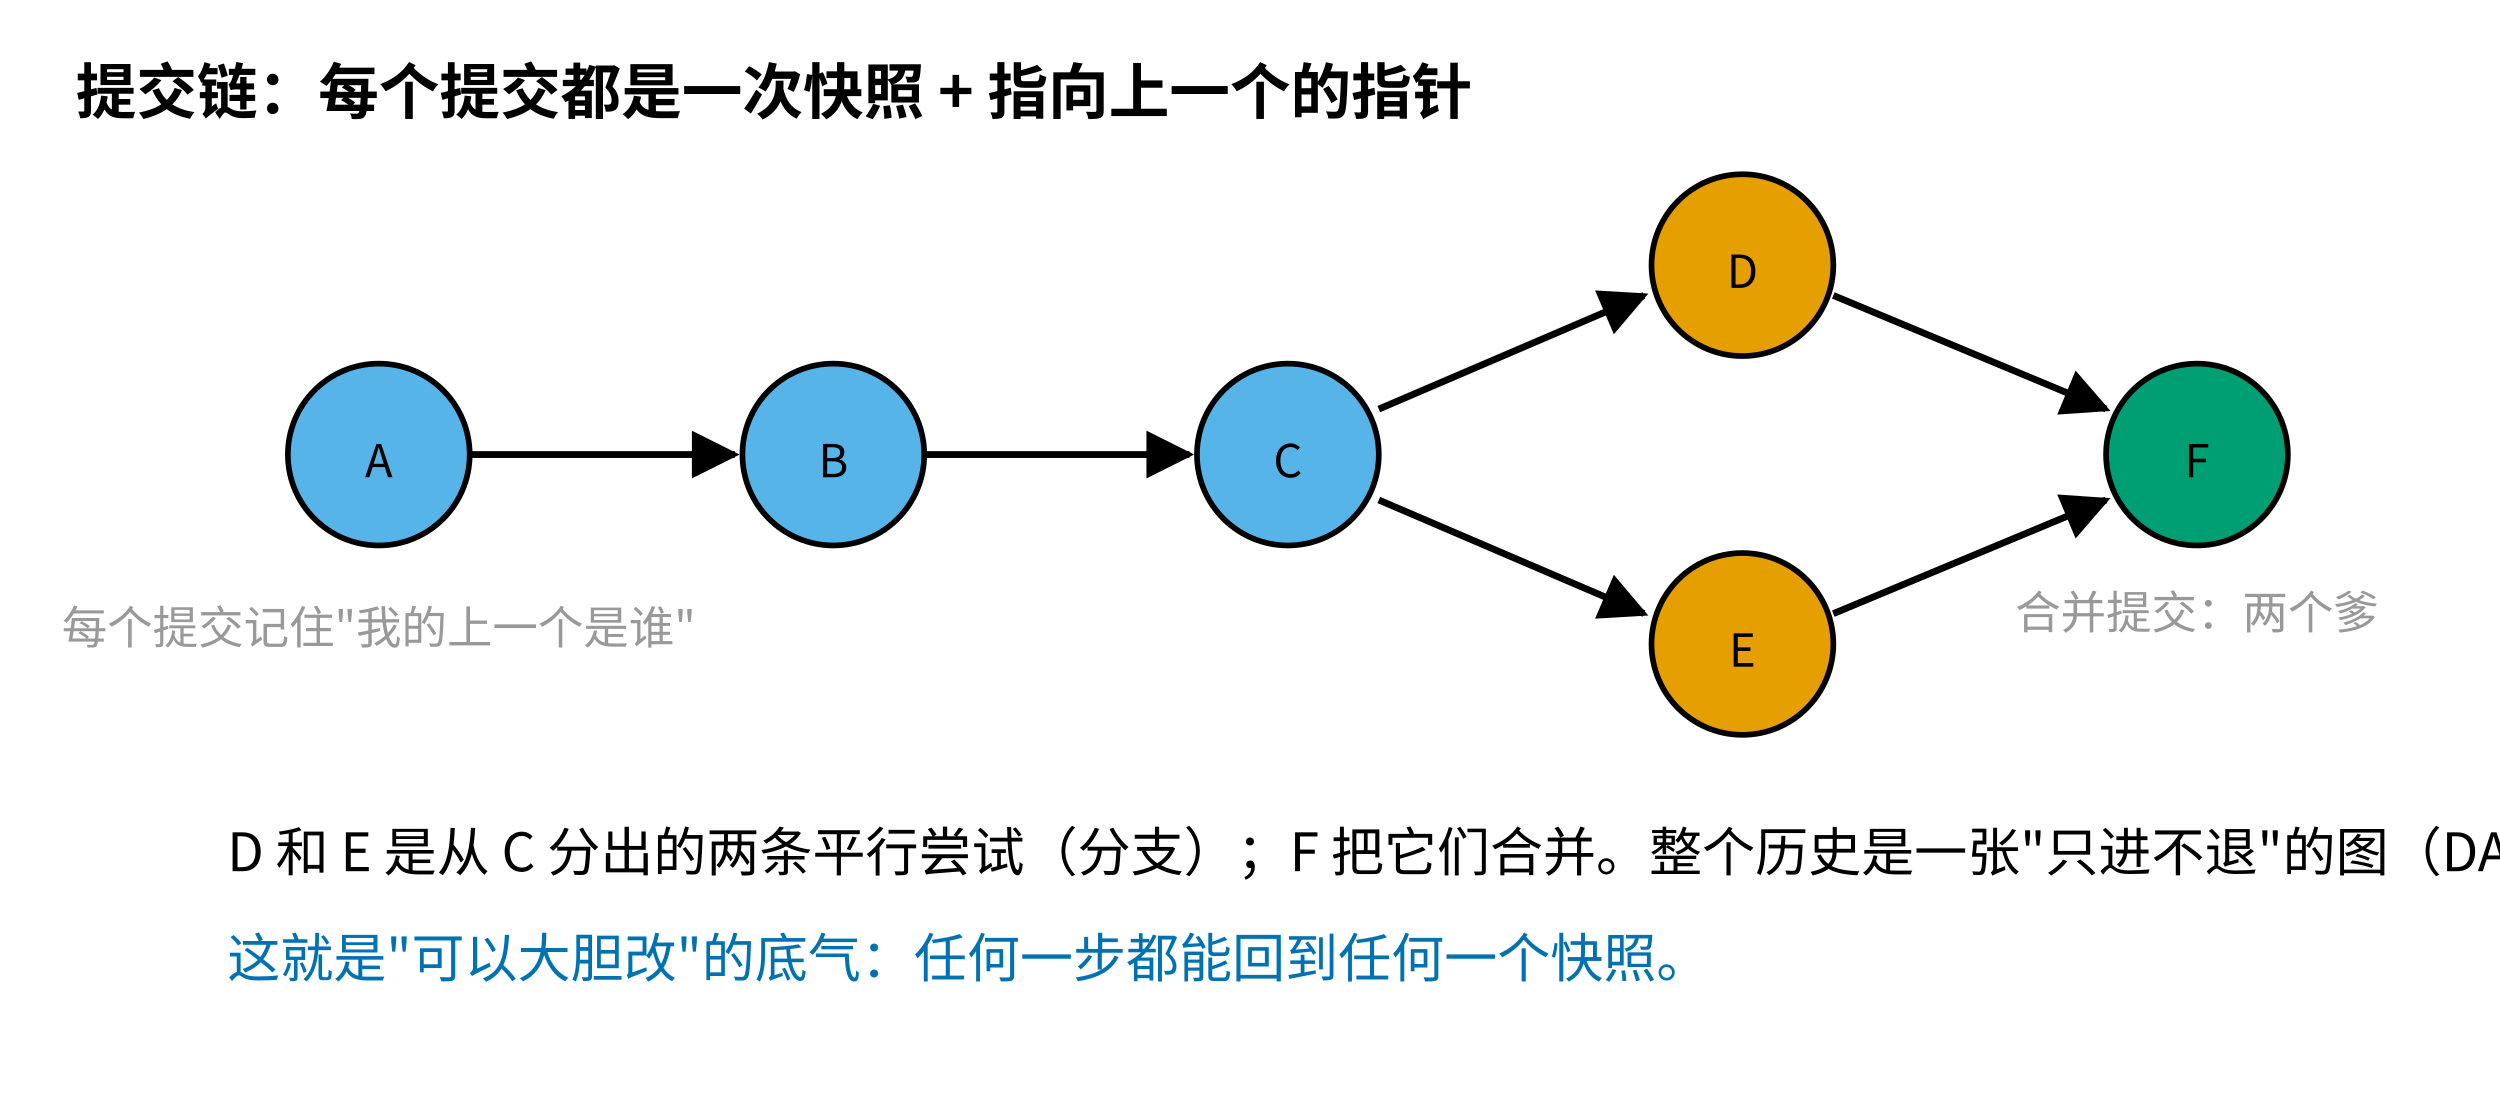
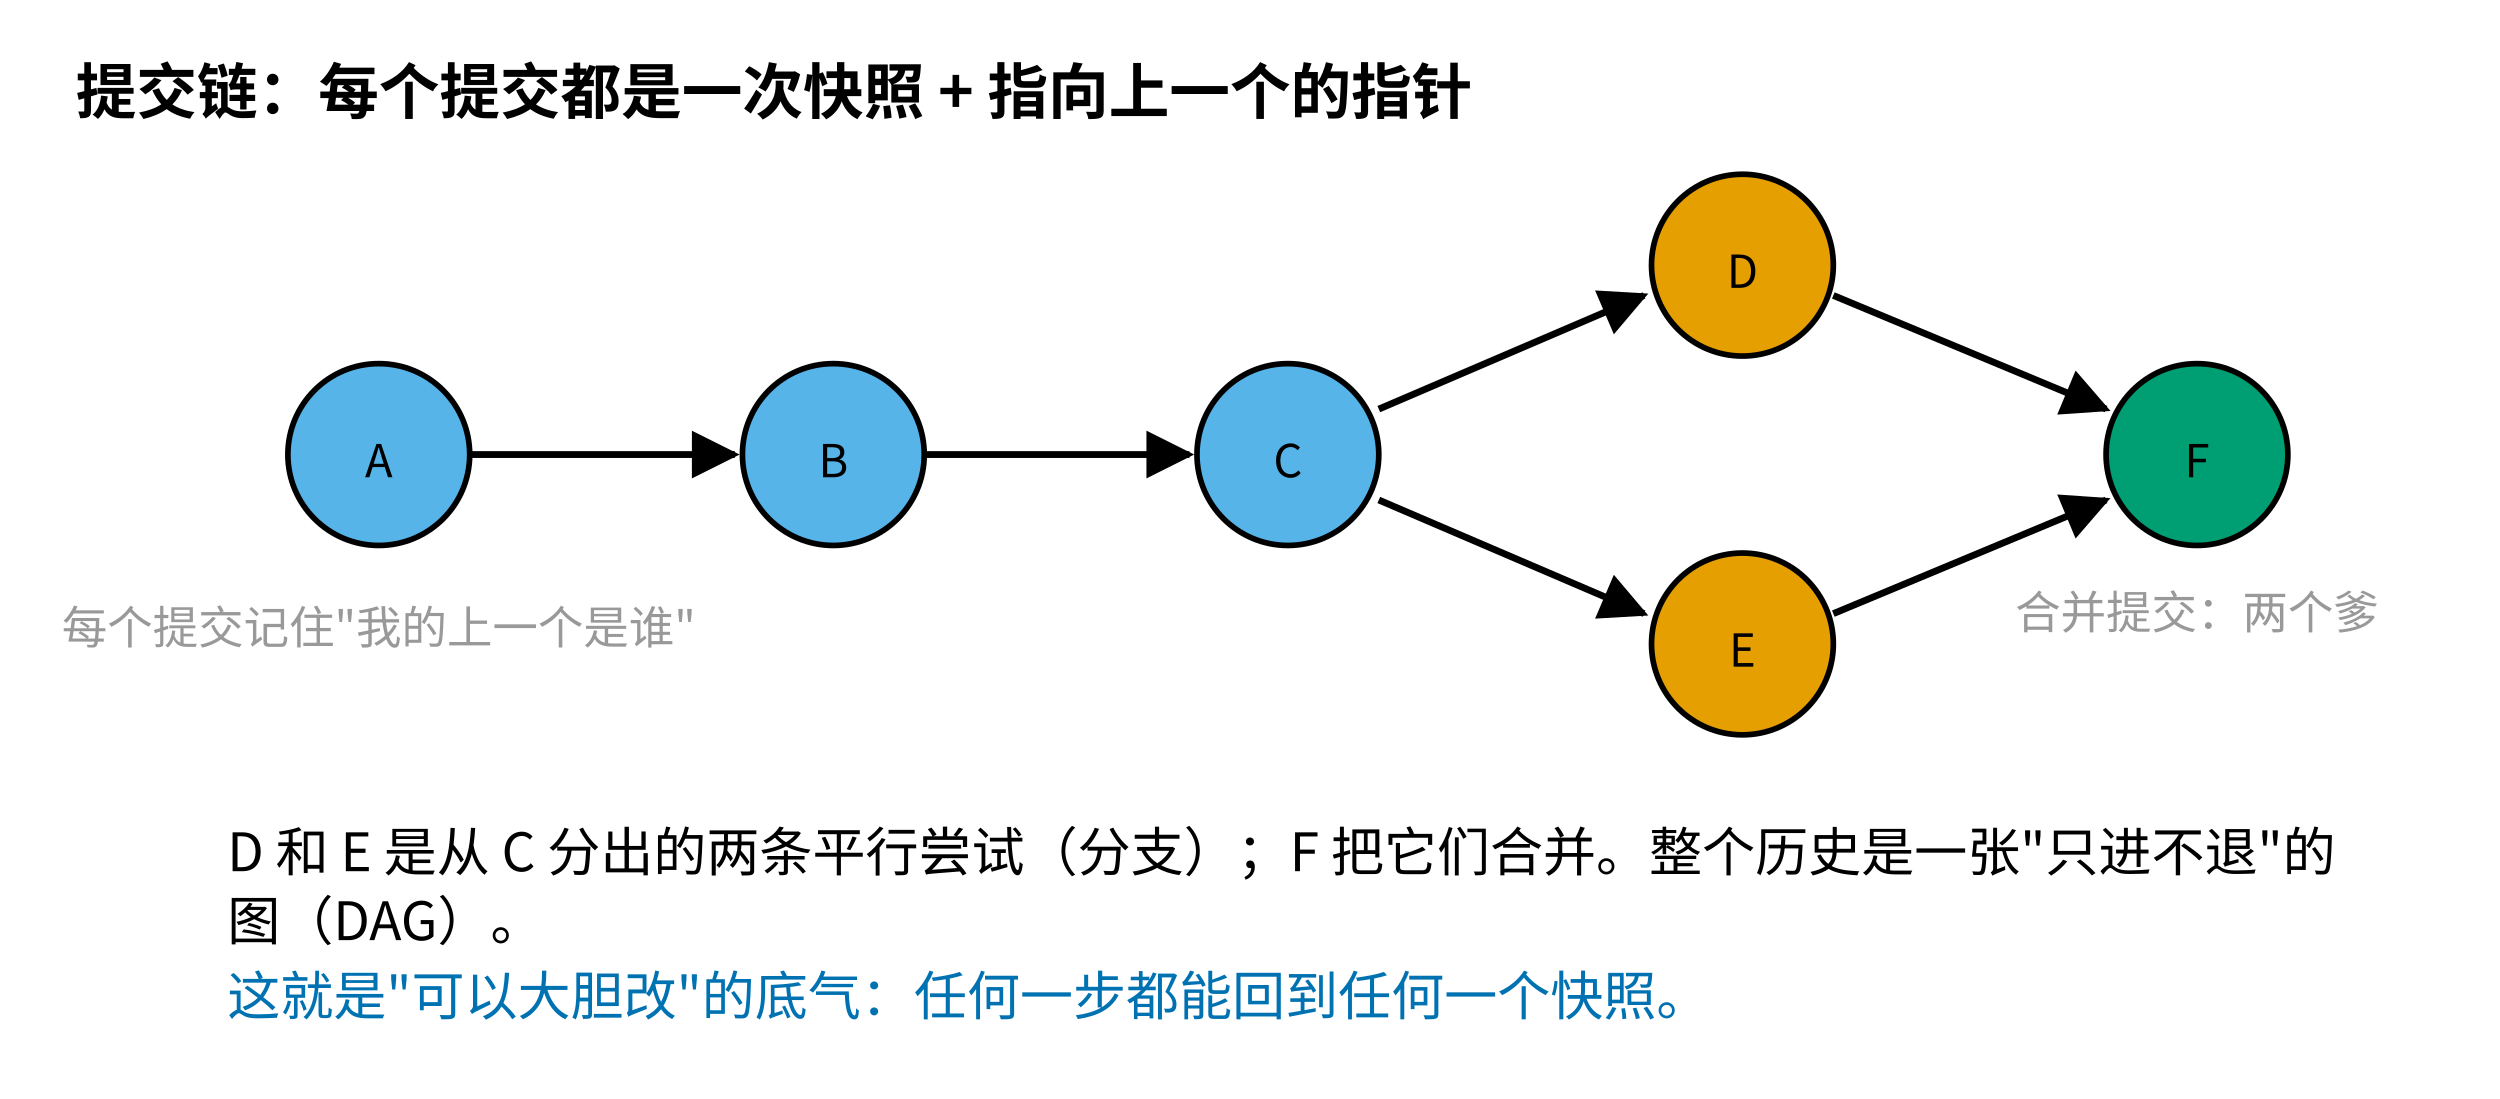
<svg xmlns="http://www.w3.org/2000/svg" width="660" height="290" viewBox="0 0 660 290">
  <defs>
    <marker id="arr" viewBox="0 0 10 10" refX="9" refY="5" markerWidth="7" markerHeight="7" orient="auto-start-reverse">
      <path d="M 0 0 L 10 5 L 0 10 z" fill="#000000" />
    </marker>
  </defs>
  <text x="20" y="30" font-size="16" font-weight="bold" fill="#000000" font-family="Noto Sans CJK SC, sans-serif">提交链：每个提交都是一次快照 + 指向上一个的指针</text>
  <g font-family="Noto Sans CJK SC, sans-serif" font-size="14" fill="#000000">
    <circle cx="100" cy="120" r="24" fill="#56B4E9" stroke="#000000" stroke-width="1.5" />
    <text x="100" y="126" text-anchor="middle" font-size="12">A</text>
    <circle cx="220" cy="120" r="24" fill="#56B4E9" stroke="#000000" stroke-width="1.5" />
    <text x="220" y="126" text-anchor="middle" font-size="12">B</text>
    <circle cx="340" cy="120" r="24" fill="#56B4E9" stroke="#000000" stroke-width="1.5" />
    <text x="340" y="126" text-anchor="middle" font-size="12">C</text>
    <circle cx="460" cy="70" r="24" fill="#E69F00" stroke="#000000" stroke-width="1.5" />
    <text x="460" y="76" text-anchor="middle" font-size="12">D</text>
    <circle cx="460" cy="170" r="24" fill="#E69F00" stroke="#000000" stroke-width="1.5" />
    <text x="460" y="176" text-anchor="middle" font-size="12">E</text>
    <circle cx="580" cy="120" r="24" fill="#009E73" stroke="#000000" stroke-width="1.5" />
    <text x="580" y="126" text-anchor="middle" font-size="12">F</text>
  </g>
  <path d="M 124 120 L 194 120" stroke="#000000" stroke-width="1.8" marker-end="url(#arr)" />
  <path d="M 244 120 L 314 120" stroke="#000000" stroke-width="1.8" marker-end="url(#arr)" />
  <path d="M 364 108 L 434 78" stroke="#000000" stroke-width="1.8" marker-end="url(#arr)" />
  <path d="M 364 132 L 434 162" stroke="#000000" stroke-width="1.8" marker-end="url(#arr)" />
  <path d="M 484 78 L 556 108" stroke="#000000" stroke-width="1.8" marker-end="url(#arr)" />
  <path d="M 484 162 L 556 132" stroke="#000000" stroke-width="1.8" marker-end="url(#arr)" />
  <text x="100" y="170" text-anchor="middle" font-size="12" fill="#999999" font-family="Noto Sans CJK SC, sans-serif">每个提交记住"我的上一个是谁"</text>
  <text x="580" y="166" text-anchor="middle" font-size="12" fill="#999999" font-family="Noto Sans CJK SC, sans-serif">合并提交：两个爹</text>
  <g font-size="14" font-family="Noto Sans CJK SC, sans-serif" fill="#000000">
-     <text x="60" y="230">D 和 E 是从 C 分出的两条平行尝试（分支）；F 把它们合并。整个历史是一张"只进不退"的图（DAG）。</text>
-     <text x="60" y="258" fill="#0072B2">这就是"可以大胆改"的底气：任何一步都能回到任何一个快照。</text>
+     <text x="60" y="230" font-size="14.0">D 和 E 是从 C 分出的两条平行尝试（分支）；F 把它们合并。整个历史是一张"只进不退"的</text>
+     <text x="60" y="248.2" font-size="14.0">图（DAG）。</text>
+     <text x="60" y="268" fill="#0072B2">这就是"可以大胆改"的底气：任何一步都能回到任何一个快照。</text>
  </g>
</svg>
